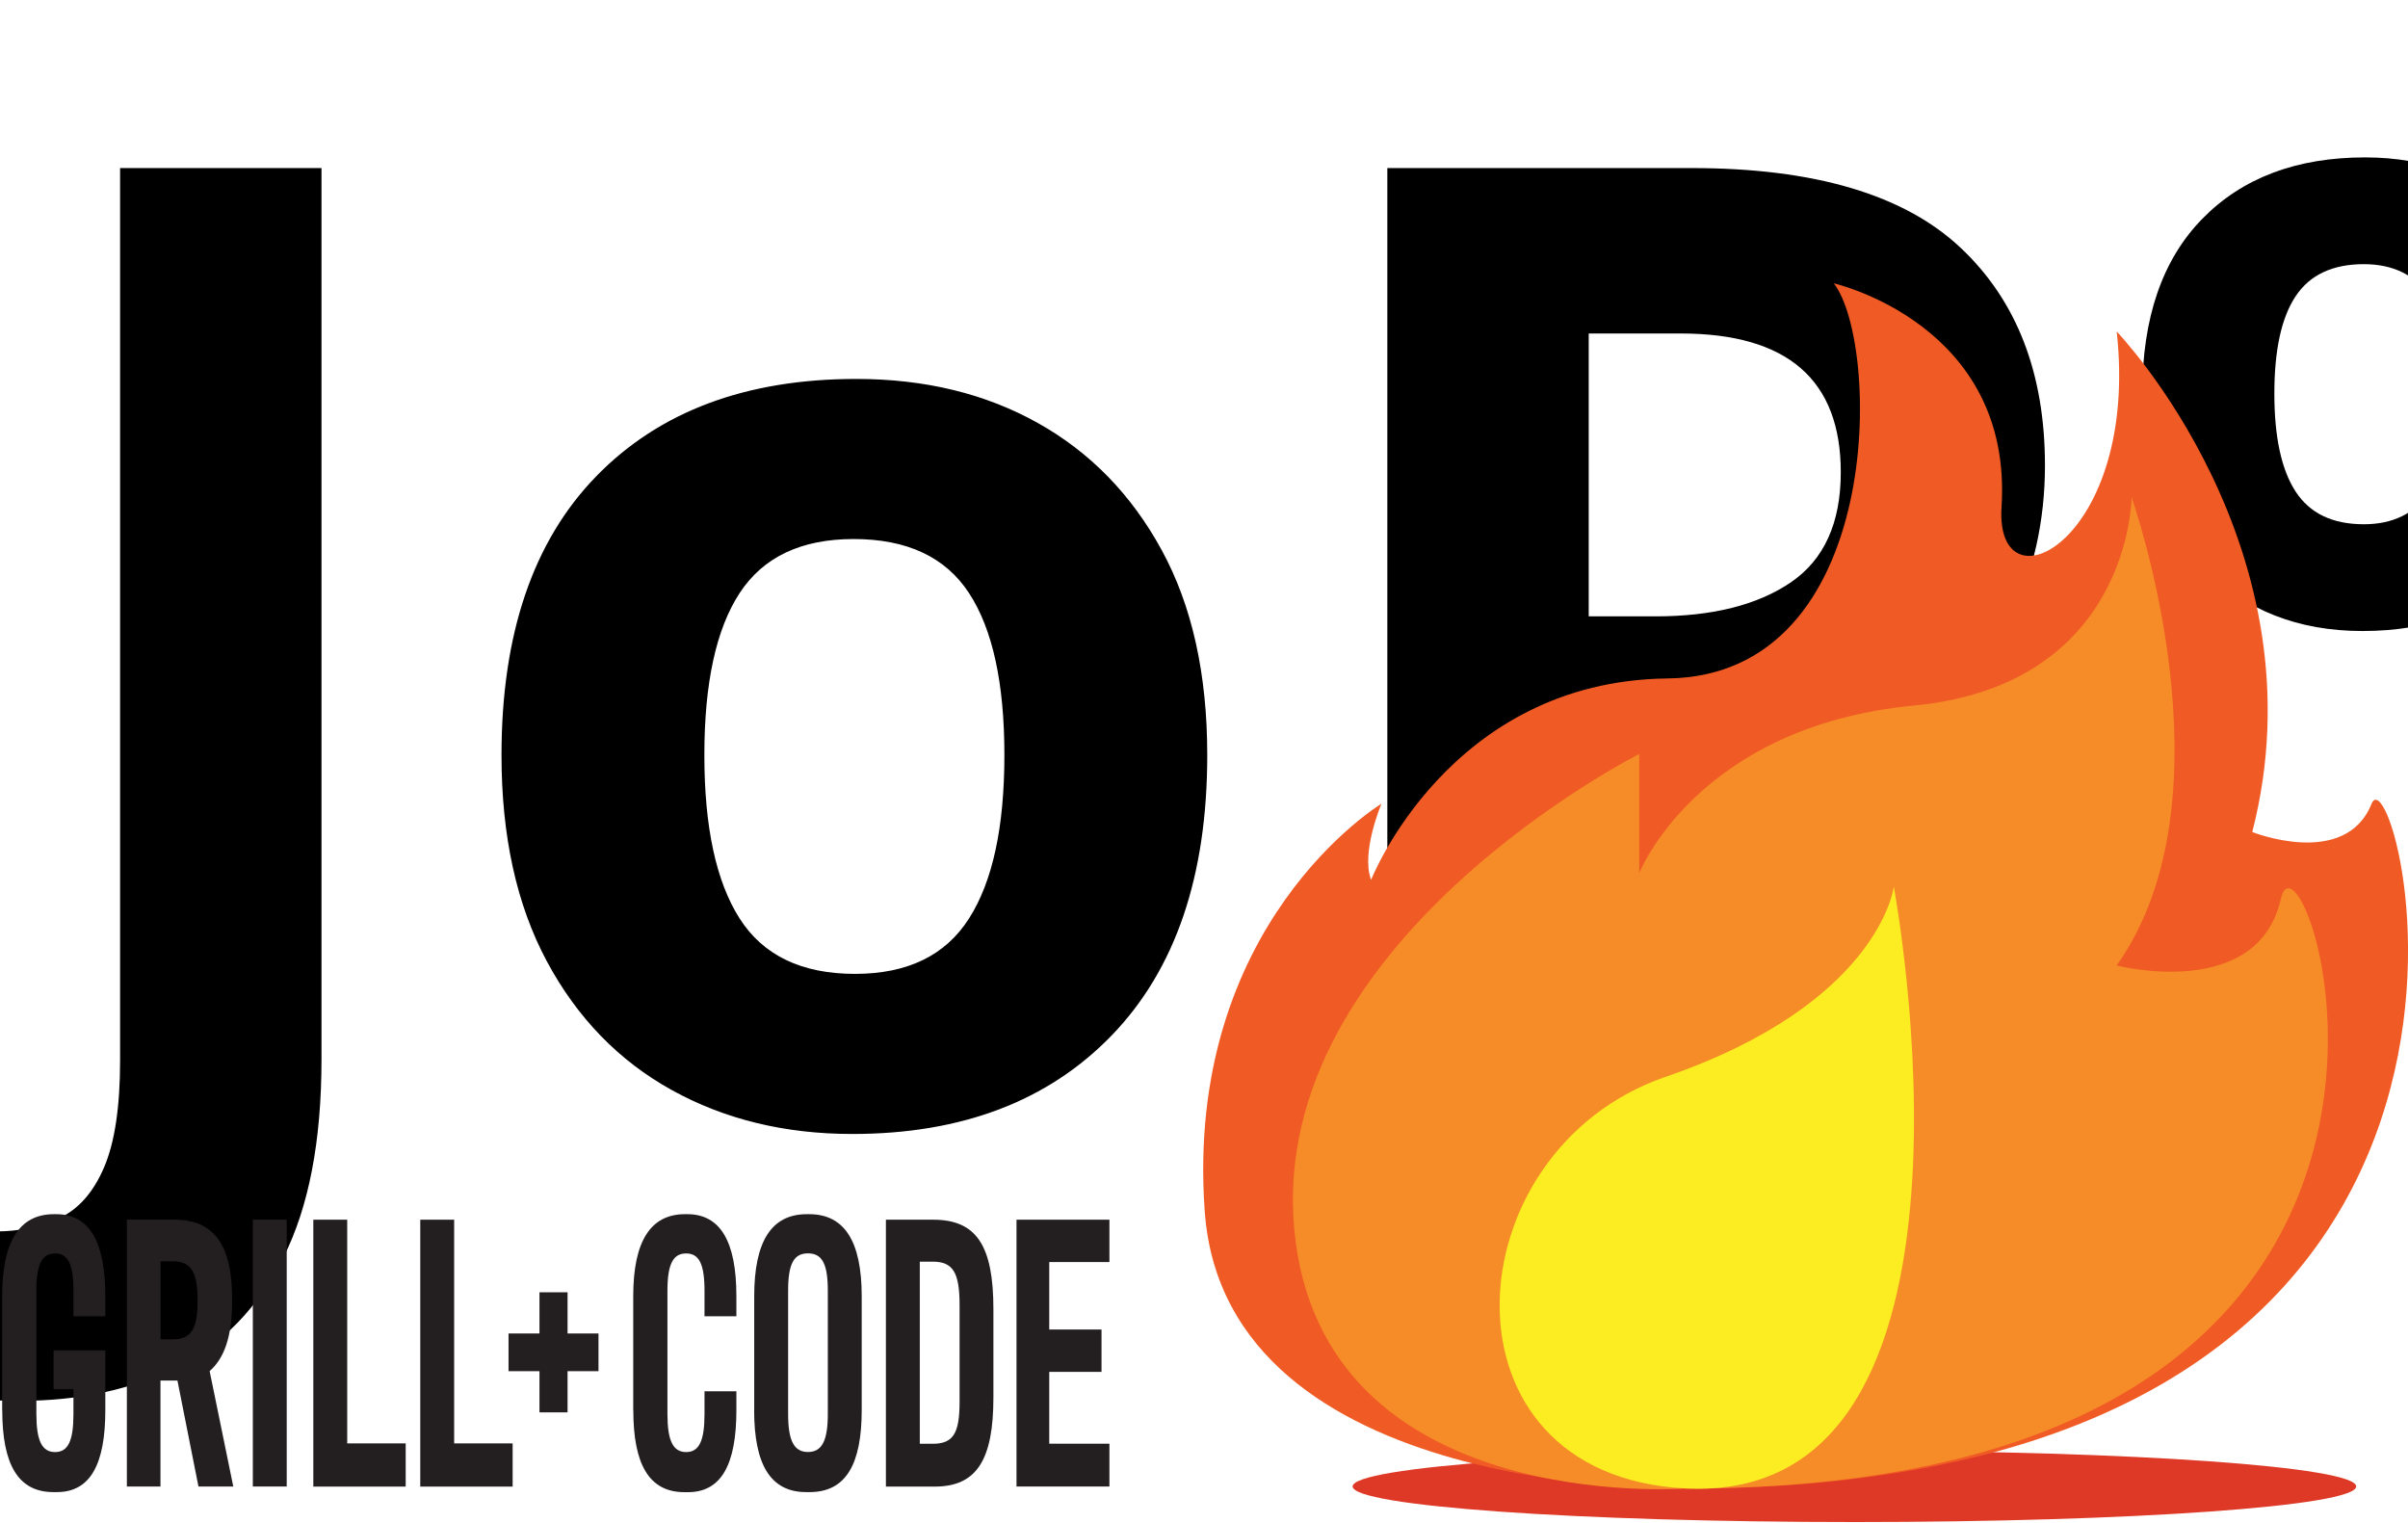
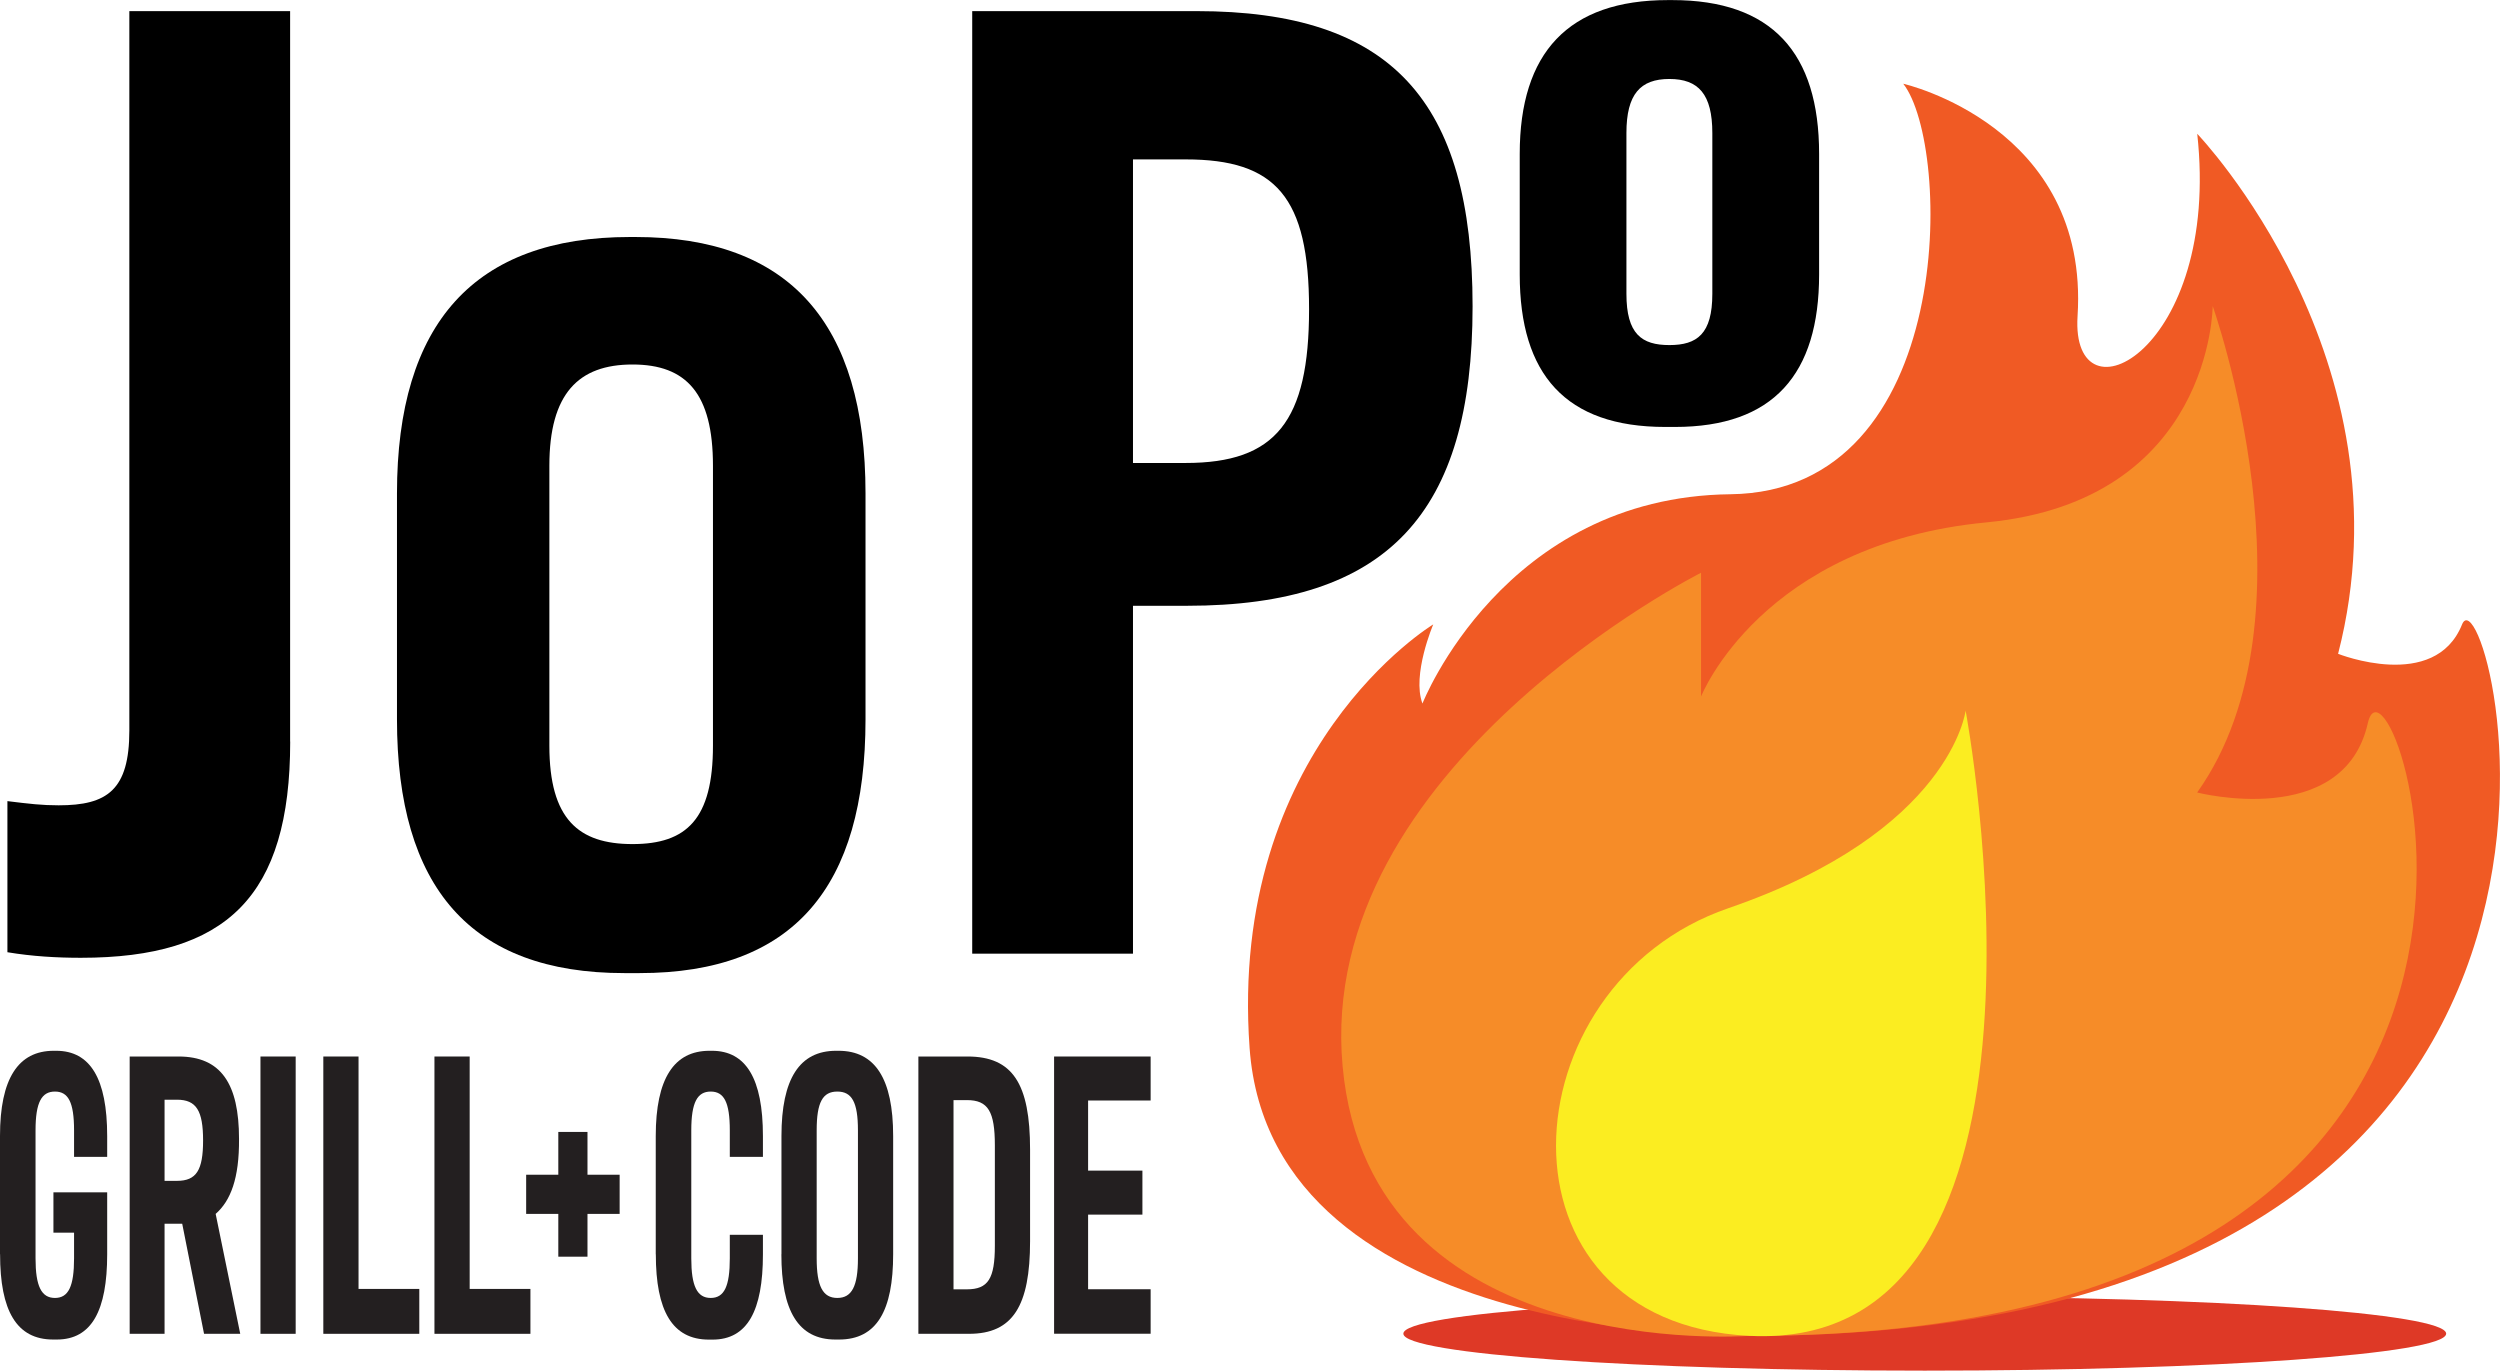
- <svg xmlns="http://www.w3.org/2000/svg" id="Layer_1" viewBox="0 0 310.49 196.23">
+ <svg xmlns="http://www.w3.org/2000/svg" id="Layer_1" viewBox="0 0 310.22 170.08">
  <defs>
-     <style>.cls-1{fill:#231f20;}.cls-2{fill:#de3926;}.cls-3{fill:#f05a24;}.cls-4{fill:#f68c28;}.cls-5{fill:#fbed21;}.cls-6{font-family:AntarcticanHeadline-Semibold, 'Antarctican Headline';font-size:172px;font-weight:600;}</style>
+     <style>.cls-1{fill:#231f20;}.cls-2{fill:#de3926;}.cls-3{fill:#f05a24;}.cls-4{fill:#f68c28;}.cls-5{fill:#fbed21;}</style>
  </defs>
-   <text class="cls-6" transform="translate(0 144.48)">
-     <tspan x="0" y="0">JoPº</tspan>
-   </text>
-   <ellipse class="cls-2" cx="239.11" cy="191.64" rx="64.7" ry="4.59" />
-   <path class="cls-3" d="M217.32,191.9s-59.3,1.5-61.98-35.71c-2.68-37.2,22.79-52.57,22.79-52.57,0,0-2.68,6.27-1.34,9.82,0,0,10.05-25.65,38.21-25.97s27.48-43.25,21.45-50.94c0,0,23.14,5.25,21.63,28.84-.88,13.8,17.81,4.34,14.85-22.63,0,0,26.87,27.99,17.48,64.53,0,0,12,4.78,15.38-3.64,3.39-8.42,29.14,88.28-88.47,88.28Z" />
-   <path class="cls-4" d="M217.32,191.9s-47.06,3.62-50.44-33.47,44.48-61.22,44.48-61.22v15.36s7.46-18.93,35.43-21.61,28.06-26.84,28.06-26.84c0,0,13.66,38.46-1.93,60.36,0,0,18.19,4.68,21.18-8.61,3-13.29,33.33,76.04-76.79,76.04Z" />
-   <path class="cls-5" d="M244.19,114.32s14.96,79.74-26.87,77.58c-32.8-1.69-30.22-43.55-2.58-53.06,27.65-9.51,29.45-24.52,29.45-24.52Z" />
-   <path class="cls-1" d="M.28,181.79v-14.67c0-7.13,2.26-10.58,6.67-10.58h.3c4.22,0,6.33,3.44,6.33,10.58v2.58h-4.11v-3.29c0-3.49-.72-4.81-2.37-4.81s-2.41,1.32-2.41,4.81v15.89c0,3.44.72,4.91,2.41,4.91s2.37-1.47,2.37-4.91v-3.19h-2.56v-5.01h6.67v7.69c0,6.98-1.92,10.58-6.25,10.58h-.45c-4.56,0-6.59-3.59-6.59-10.58Z" />
-   <path class="cls-1" d="M25.59,191.65l-2.71-13.66h-2.19v13.66h-4.33v-34.41h6.07c5.27,0,7.5,3.39,7.5,10.22.04,4.91-1.05,7.69-2.9,9.31l3.05,14.88h-4.48ZM22.24,172.68c2.41,0,3.24-1.32,3.24-5.01s-.83-5.06-3.24-5.06h-1.54v10.07h1.54Z" />
-   <path class="cls-1" d="M36.97,191.65h-4.37v-34.41h4.37v34.41Z" />
-   <path class="cls-1" d="M44.77,186.09h7.54v5.57h-11.91v-34.41h4.37v28.84Z" />
-   <path class="cls-1" d="M58.56,186.09h7.54v5.57h-11.91v-34.41h4.37v28.84Z" />
-   <path class="cls-1" d="M69.56,176.78h-3.99v-4.86h3.99v-5.31h3.62v5.31h3.99v4.86h-3.99v5.31h-3.62v-5.31Z" />
-   <path class="cls-1" d="M81.65,181.79v-14.67c0-7.13,2.26-10.58,6.67-10.58h.3c4.22,0,6.33,3.44,6.33,10.58v2.58h-4.11v-3.29c0-3.49-.72-4.81-2.37-4.81s-2.41,1.32-2.41,4.81v15.89c0,3.44.72,4.91,2.41,4.91s2.37-1.47,2.37-4.91v-2.93h4.11v2.43c0,6.98-1.92,10.58-6.25,10.58h-.45c-4.56,0-6.59-3.59-6.59-10.58Z" />
-   <path class="cls-1" d="M97.25,181.79v-14.67c0-7.13,2.26-10.58,6.78-10.58h.3c4.52,0,6.78,3.44,6.78,10.58v14.67c0,6.98-2.03,10.58-6.71,10.58h-.45c-4.63,0-6.71-3.59-6.71-10.58ZM106.74,182.29v-15.89c0-3.49-.75-4.81-2.56-4.81s-2.56,1.32-2.56,4.81v15.89c0,3.44.75,4.91,2.56,4.91s2.56-1.47,2.56-4.91Z" />
-   <path class="cls-1" d="M114.23,157.25h6.1c5.61,0,7.76,3.39,7.76,11.54v11.38c0,8.04-2.15,11.49-7.57,11.49h-6.29v-34.41ZM120.26,186.14c2.64,0,3.47-1.32,3.47-5.41v-12.45c0-4.2-.83-5.62-3.47-5.62h-1.66v23.48h1.66Z" />
-   <path class="cls-1" d="M131.07,157.25h11.98v5.46h-7.76v8.7h6.74v5.46h-6.74v9.26h7.76v5.52h-11.98v-34.41Z" />
+   <path d="M36.01,92.02c0,19.26-7.91,26.83-25.97,26.83-2.92,0-6.02-.17-9.12-.69v-18.75c2.75.34,4.3.52,6.36.52,6.02,0,8.77-1.89,8.77-9.29V1.38h19.95v90.64Z" />
+   <path d="M49.26,89.27v-28.04c0-21.16,9.63-31.82,28.9-31.82h.69c19.09,0,28.55,10.66,28.55,31.82v28.04c0,20.81-8.94,31.48-28.04,31.48h-1.89c-19.09,0-28.21-10.66-28.21-31.48ZM88.47,92.53v-34.74c0-8.94-3.27-12.56-9.98-12.56s-10.32,3.61-10.32,12.56v34.74c0,9.12,3.61,12.21,10.32,12.21s9.98-3.1,9.98-12.21Z" />
+   <path d="M120.64,1.38h27.86c24.08,0,34.23,11.01,34.23,36.64s-10.49,37.15-35.43,37.15h-6.71v43.17h-19.95V1.38ZM147.13,57.45c11.18,0,15.31-5.16,15.31-19.09s-4.13-18.58-15.31-18.58h-6.54v37.67h6.54Z" />
+   <path d="M188.58,34.06v-14.96c0-12.56,6.02-19.09,18.4-19.09h.52c12.38,0,18.23,6.54,18.23,19.09v14.96c0,12.38-5.68,18.92-17.89,18.92h-1.2c-12.38,0-18.06-6.54-18.06-18.92ZM212.48,36.46v-19.95c0-4.82-1.72-6.71-5.33-6.71s-5.33,1.89-5.33,6.71v19.95c0,4.99,1.89,6.36,5.33,6.36s5.33-1.38,5.33-6.36Z" />
+   <ellipse class="cls-2" cx="238.84" cy="165.49" rx="64.7" ry="4.59" />
+   <path class="cls-3" d="M217.04,165.76s-59.3,1.5-61.98-35.71c-2.68-37.2,22.79-52.57,22.79-52.57,0,0-2.68,6.27-1.34,9.82,0,0,10.05-25.65,38.21-25.97s27.48-43.25,21.45-50.94c0,0,23.14,5.25,21.63,28.84-.88,13.8,17.81,4.34,14.85-22.63,0,0,26.87,27.99,17.48,64.53,0,0,12,4.78,15.38-3.64,3.39-8.42,29.14,88.28-88.47,88.28Z" />
+   <path class="cls-4" d="M217.04,165.76s-47.06,3.62-50.44-33.47,44.48-61.22,44.48-61.22v15.36s7.46-18.93,35.43-21.61,28.06-26.84,28.06-26.84c0,0,13.66,38.46-1.93,60.36,0,0,18.19,4.68,21.18-8.61,3-13.29,33.33,76.04-76.79,76.04Z" />
+   <path class="cls-5" d="M243.91,88.18s14.96,79.74-26.87,77.58c-32.8-1.69-30.22-43.55-2.58-53.06,27.65-9.51,29.45-24.52,29.45-24.52Z" />
+   <path class="cls-1" d="M0,155.64v-14.67c0-7.13,2.26-10.58,6.67-10.58h.3c4.22,0,6.33,3.44,6.33,10.58v2.58h-4.11v-3.29c0-3.49-.72-4.81-2.37-4.81s-2.41,1.32-2.41,4.81v15.89c0,3.44.72,4.91,2.41,4.91s2.37-1.47,2.37-4.91v-3.19h-2.56v-5.01h6.67v7.69c0,6.98-1.92,10.58-6.25,10.58h-.45c-4.56,0-6.59-3.59-6.59-10.58Z" />
+   <path class="cls-1" d="M25.32,165.51l-2.71-13.66h-2.19v13.66h-4.33v-34.41h6.07c5.27,0,7.5,3.39,7.5,10.22.04,4.91-1.05,7.69-2.9,9.31l3.05,14.88h-4.48ZM21.96,146.53c2.41,0,3.24-1.32,3.24-5.01s-.83-5.06-3.24-5.06h-1.54v10.07h1.54Z" />
+   <path class="cls-1" d="M36.69,165.51h-4.37v-34.41h4.37v34.41Z" />
+   <path class="cls-1" d="M44.49,159.94h7.54v5.57h-11.91v-34.41h4.37v28.84Z" />
+   <path class="cls-1" d="M58.28,159.94h7.54v5.57h-11.91v-34.41h4.37v28.84Z" />
+   <path class="cls-1" d="M69.28,150.63h-3.99v-4.86h3.99v-5.31h3.62v5.31h3.99v4.86h-3.99v5.31h-3.62v-5.31Z" />
+   <path class="cls-1" d="M81.37,155.64v-14.67c0-7.13,2.26-10.58,6.67-10.58h.3c4.22,0,6.33,3.44,6.33,10.58v2.58h-4.11v-3.29c0-3.49-.72-4.81-2.37-4.81s-2.41,1.32-2.41,4.81v15.89c0,3.44.72,4.91,2.41,4.91s2.37-1.47,2.37-4.91v-2.93h4.11v2.43c0,6.98-1.92,10.58-6.25,10.58h-.45c-4.56,0-6.59-3.59-6.59-10.58Z" />
+   <path class="cls-1" d="M96.97,155.64v-14.67c0-7.13,2.26-10.58,6.78-10.58h.3c4.52,0,6.78,3.44,6.78,10.58v14.67c0,6.98-2.03,10.58-6.71,10.58h-.45c-4.63,0-6.71-3.59-6.71-10.58ZM106.46,156.15v-15.89c0-3.49-.75-4.81-2.56-4.81s-2.56,1.32-2.56,4.81v15.89c0,3.44.75,4.91,2.56,4.91s2.56-1.47,2.56-4.91Z" />
+   <path class="cls-1" d="M113.96,131.1h6.1c5.61,0,7.76,3.39,7.76,11.54v11.38c0,8.04-2.15,11.49-7.57,11.49h-6.29v-34.41ZM119.98,159.99c2.64,0,3.47-1.32,3.47-5.41v-12.45c0-4.2-.83-5.62-3.47-5.62h-1.66v23.48h1.66Z" />
+   <path class="cls-1" d="M130.8,131.1h11.98v5.46h-7.76v8.7h6.74v5.46h-6.74v9.26h7.76v5.52h-11.98v-34.41Z" />
</svg>
